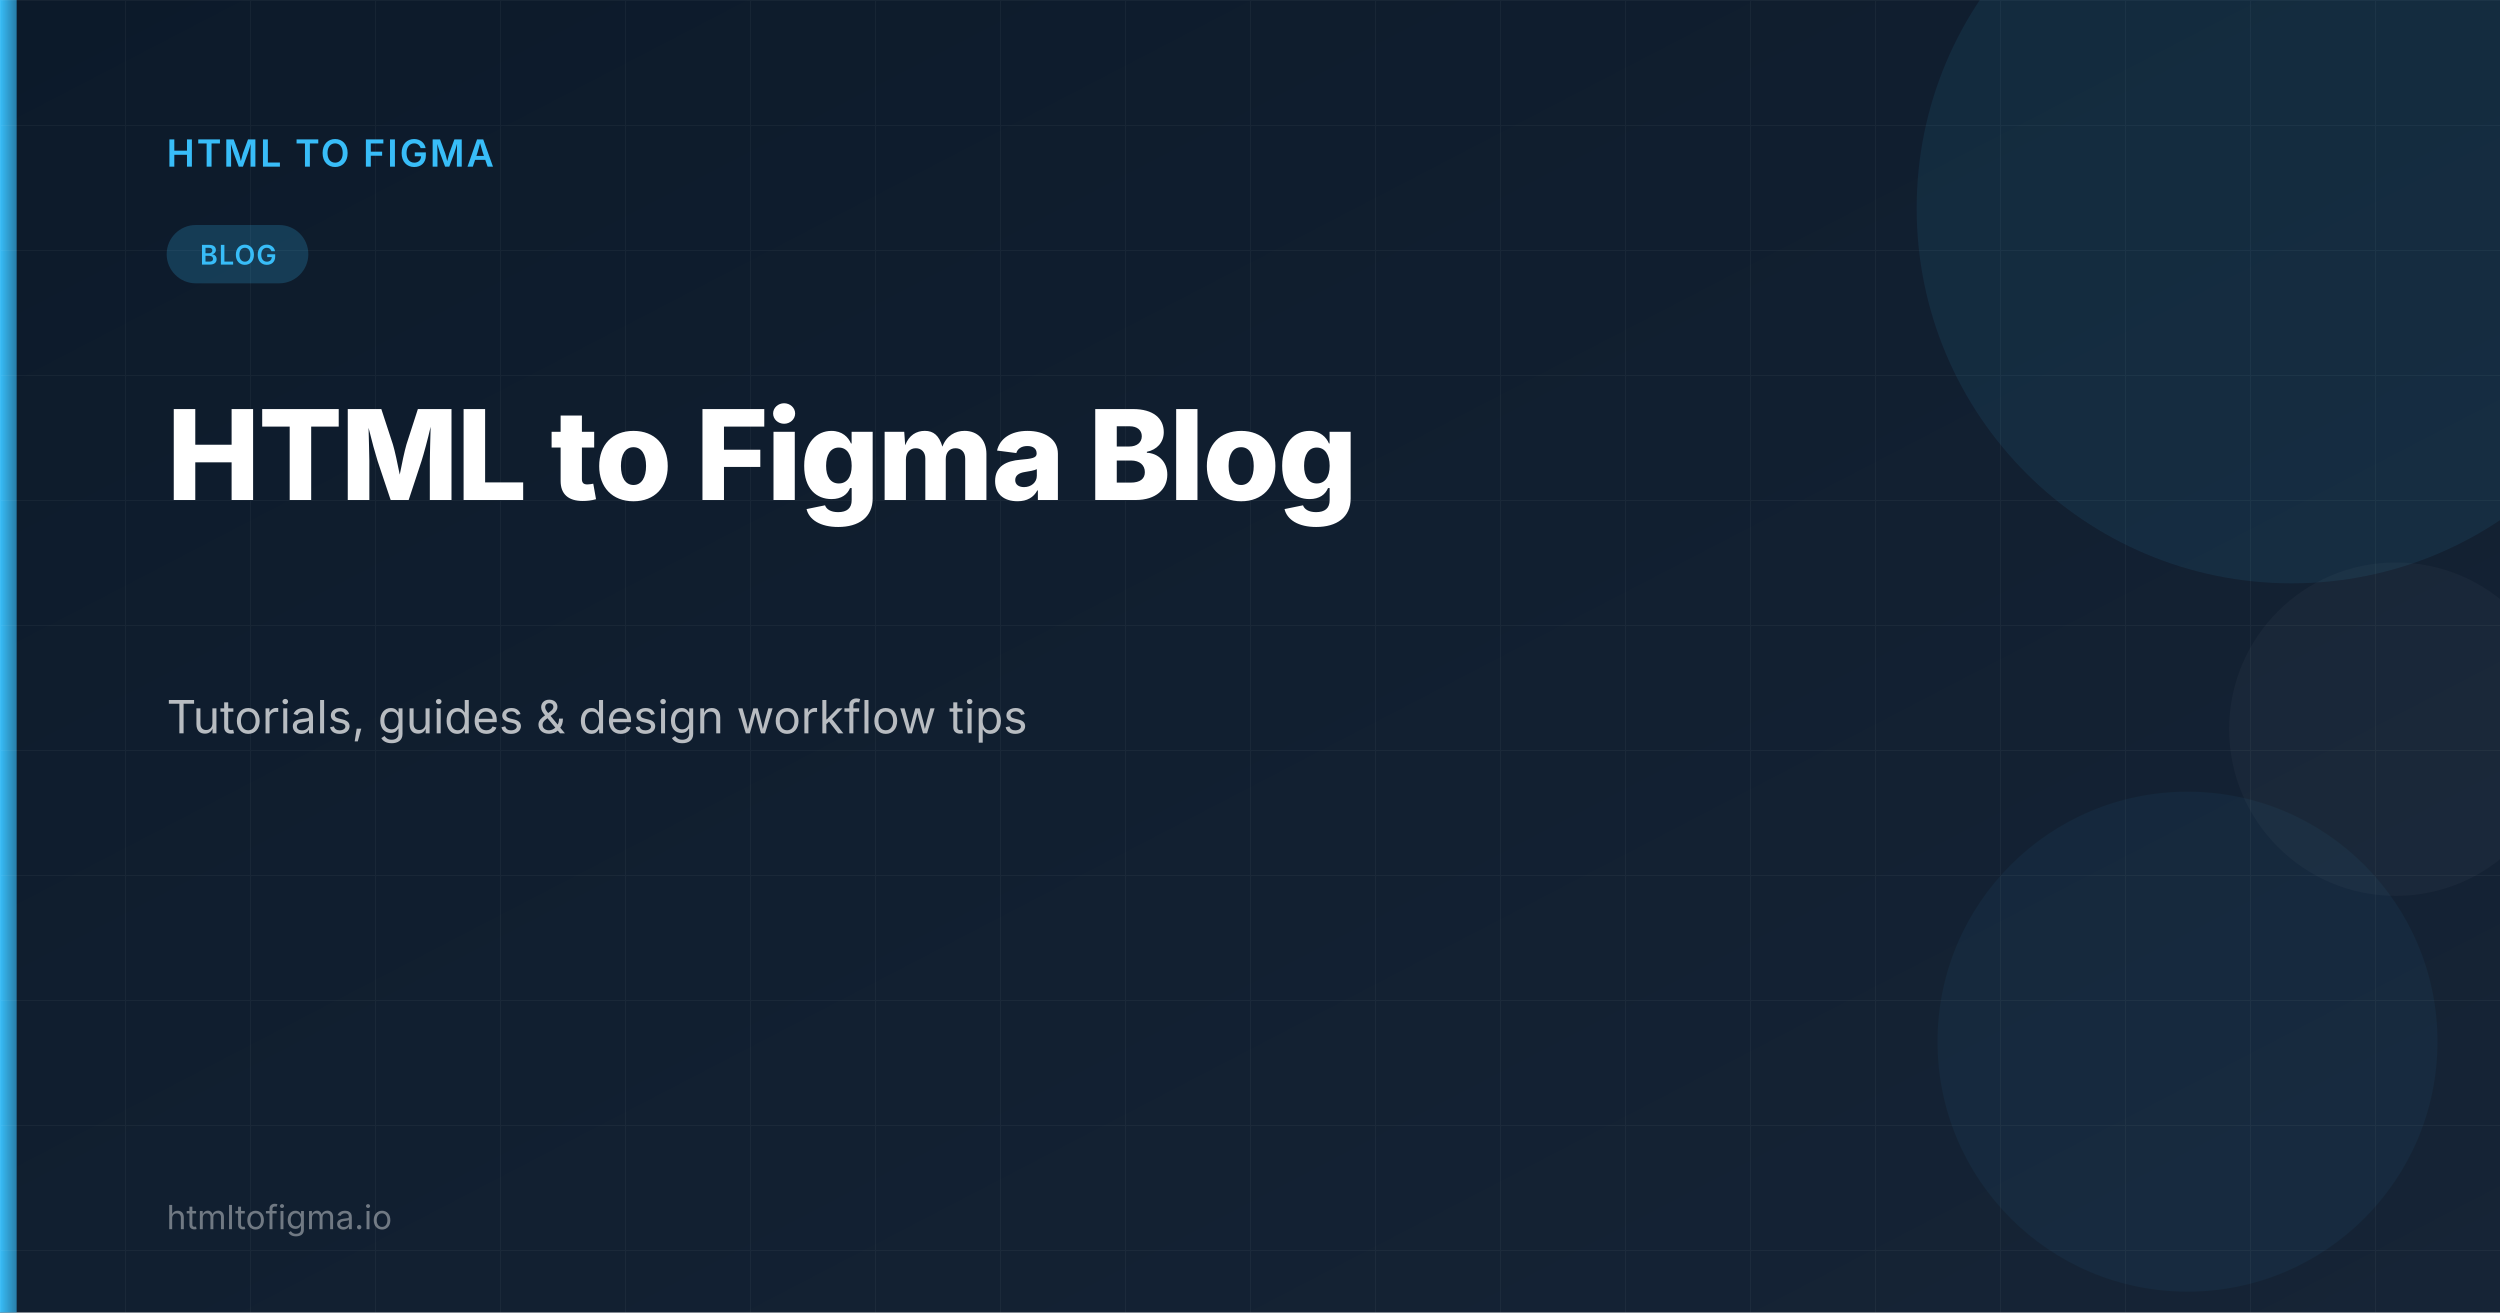
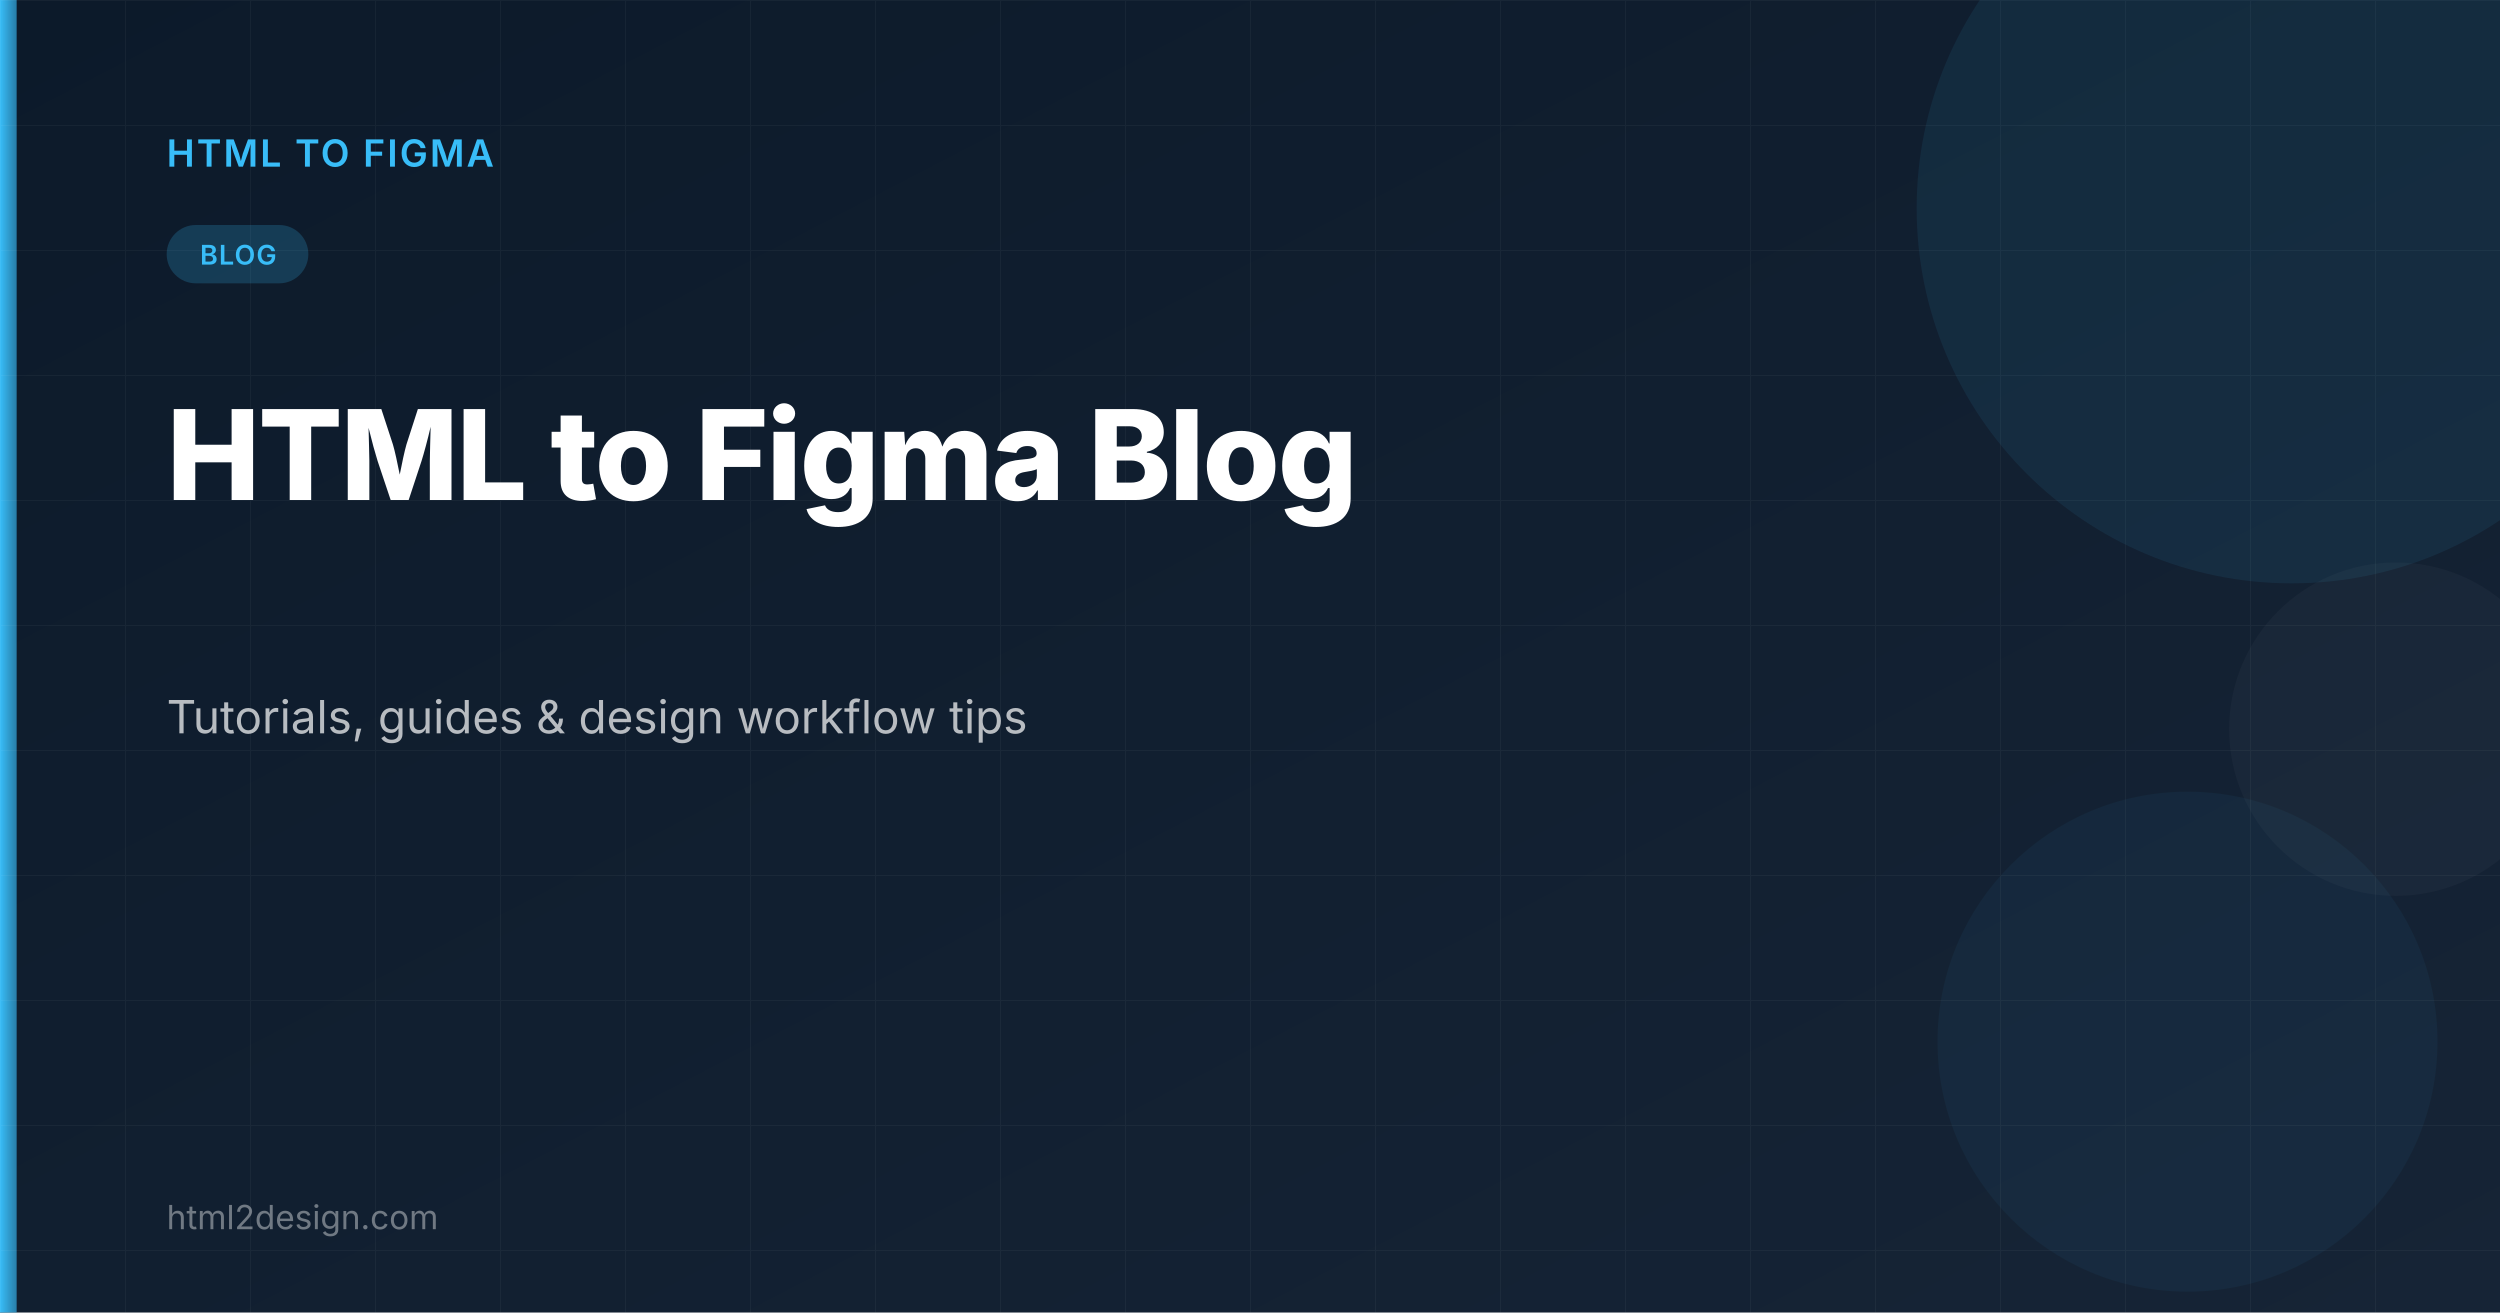
<svg xmlns="http://www.w3.org/2000/svg" width="1200" height="630" viewBox="0 0 1200 630">
  <defs>
    <linearGradient id="bg" x1="0%" y1="0%" x2="100%" y2="100%">
      <stop offset="0%" style="stop-color:#0C1A2A;stop-opacity:1" />
      <stop offset="100%" style="stop-color:#162436;stop-opacity:1" />
    </linearGradient>
    <linearGradient id="accent" x1="0%" y1="0%" x2="100%" y2="0%">
      <stop offset="0%" style="stop-color:#38BDF8;stop-opacity:1" />
      <stop offset="100%" style="stop-color:#38BDF8;stop-opacity:0.6" />
    </linearGradient>
  </defs>
  <rect width="1200" height="630" fill="url(#bg)" />
  <rect x="0" y="0" width="8" height="630" fill="url(#accent)" />
  <pattern id="grid" width="60" height="60" patternUnits="userSpaceOnUse">
    <path d="M 60 0 L 0 0 0 60" fill="none" stroke="rgba(255,255,255,0.04)" stroke-width="1" />
  </pattern>
  <rect width="1200" height="630" fill="url(#grid)" />
  <text x="80" y="80" font-family="system-ui, -apple-system, sans-serif" font-size="18" font-weight="600" fill="#38BDF8" letter-spacing="1">HTML TO FIGMA</text>
  <rect x="80" y="108" width="68" height="28" rx="14" fill="#38BDF8" opacity="0.2" />
  <text x="96" y="127" font-family="system-ui, -apple-system, sans-serif" font-size="13" font-weight="600" fill="#38BDF8" letter-spacing="0.5">BLOG</text>
  <text font-family="system-ui, -apple-system, sans-serif" font-size="60" font-weight="800" fill="white" letter-spacing="-1">
    <tspan x="80" y="240">HTML to Figma Blog</tspan>
  </text>
  <text x="80" y="352" font-family="system-ui, -apple-system, sans-serif" font-size="22" fill="rgba(255,255,255,0.7)" font-weight="400">Tutorials, guides &amp; design workflow tips</text>
-   <text x="80" y="590" font-family="system-ui, -apple-system, sans-serif" font-size="16" fill="rgba(255,255,255,0.4)">htmltofigma.io</text>
+   <text x="80" y="590" font-family="system-ui, -apple-system, sans-serif" font-size="16" fill="rgba(255,255,255,0.4)">html2design.com</text>
  <circle cx="1100" cy="100" r="180" fill="#38BDF8" opacity="0.08" />
  <circle cx="1050" cy="500" r="120" fill="#38BDF8" opacity="0.05" />
  <circle cx="1150" cy="350" r="80" fill="white" opacity="0.03" />
</svg>
